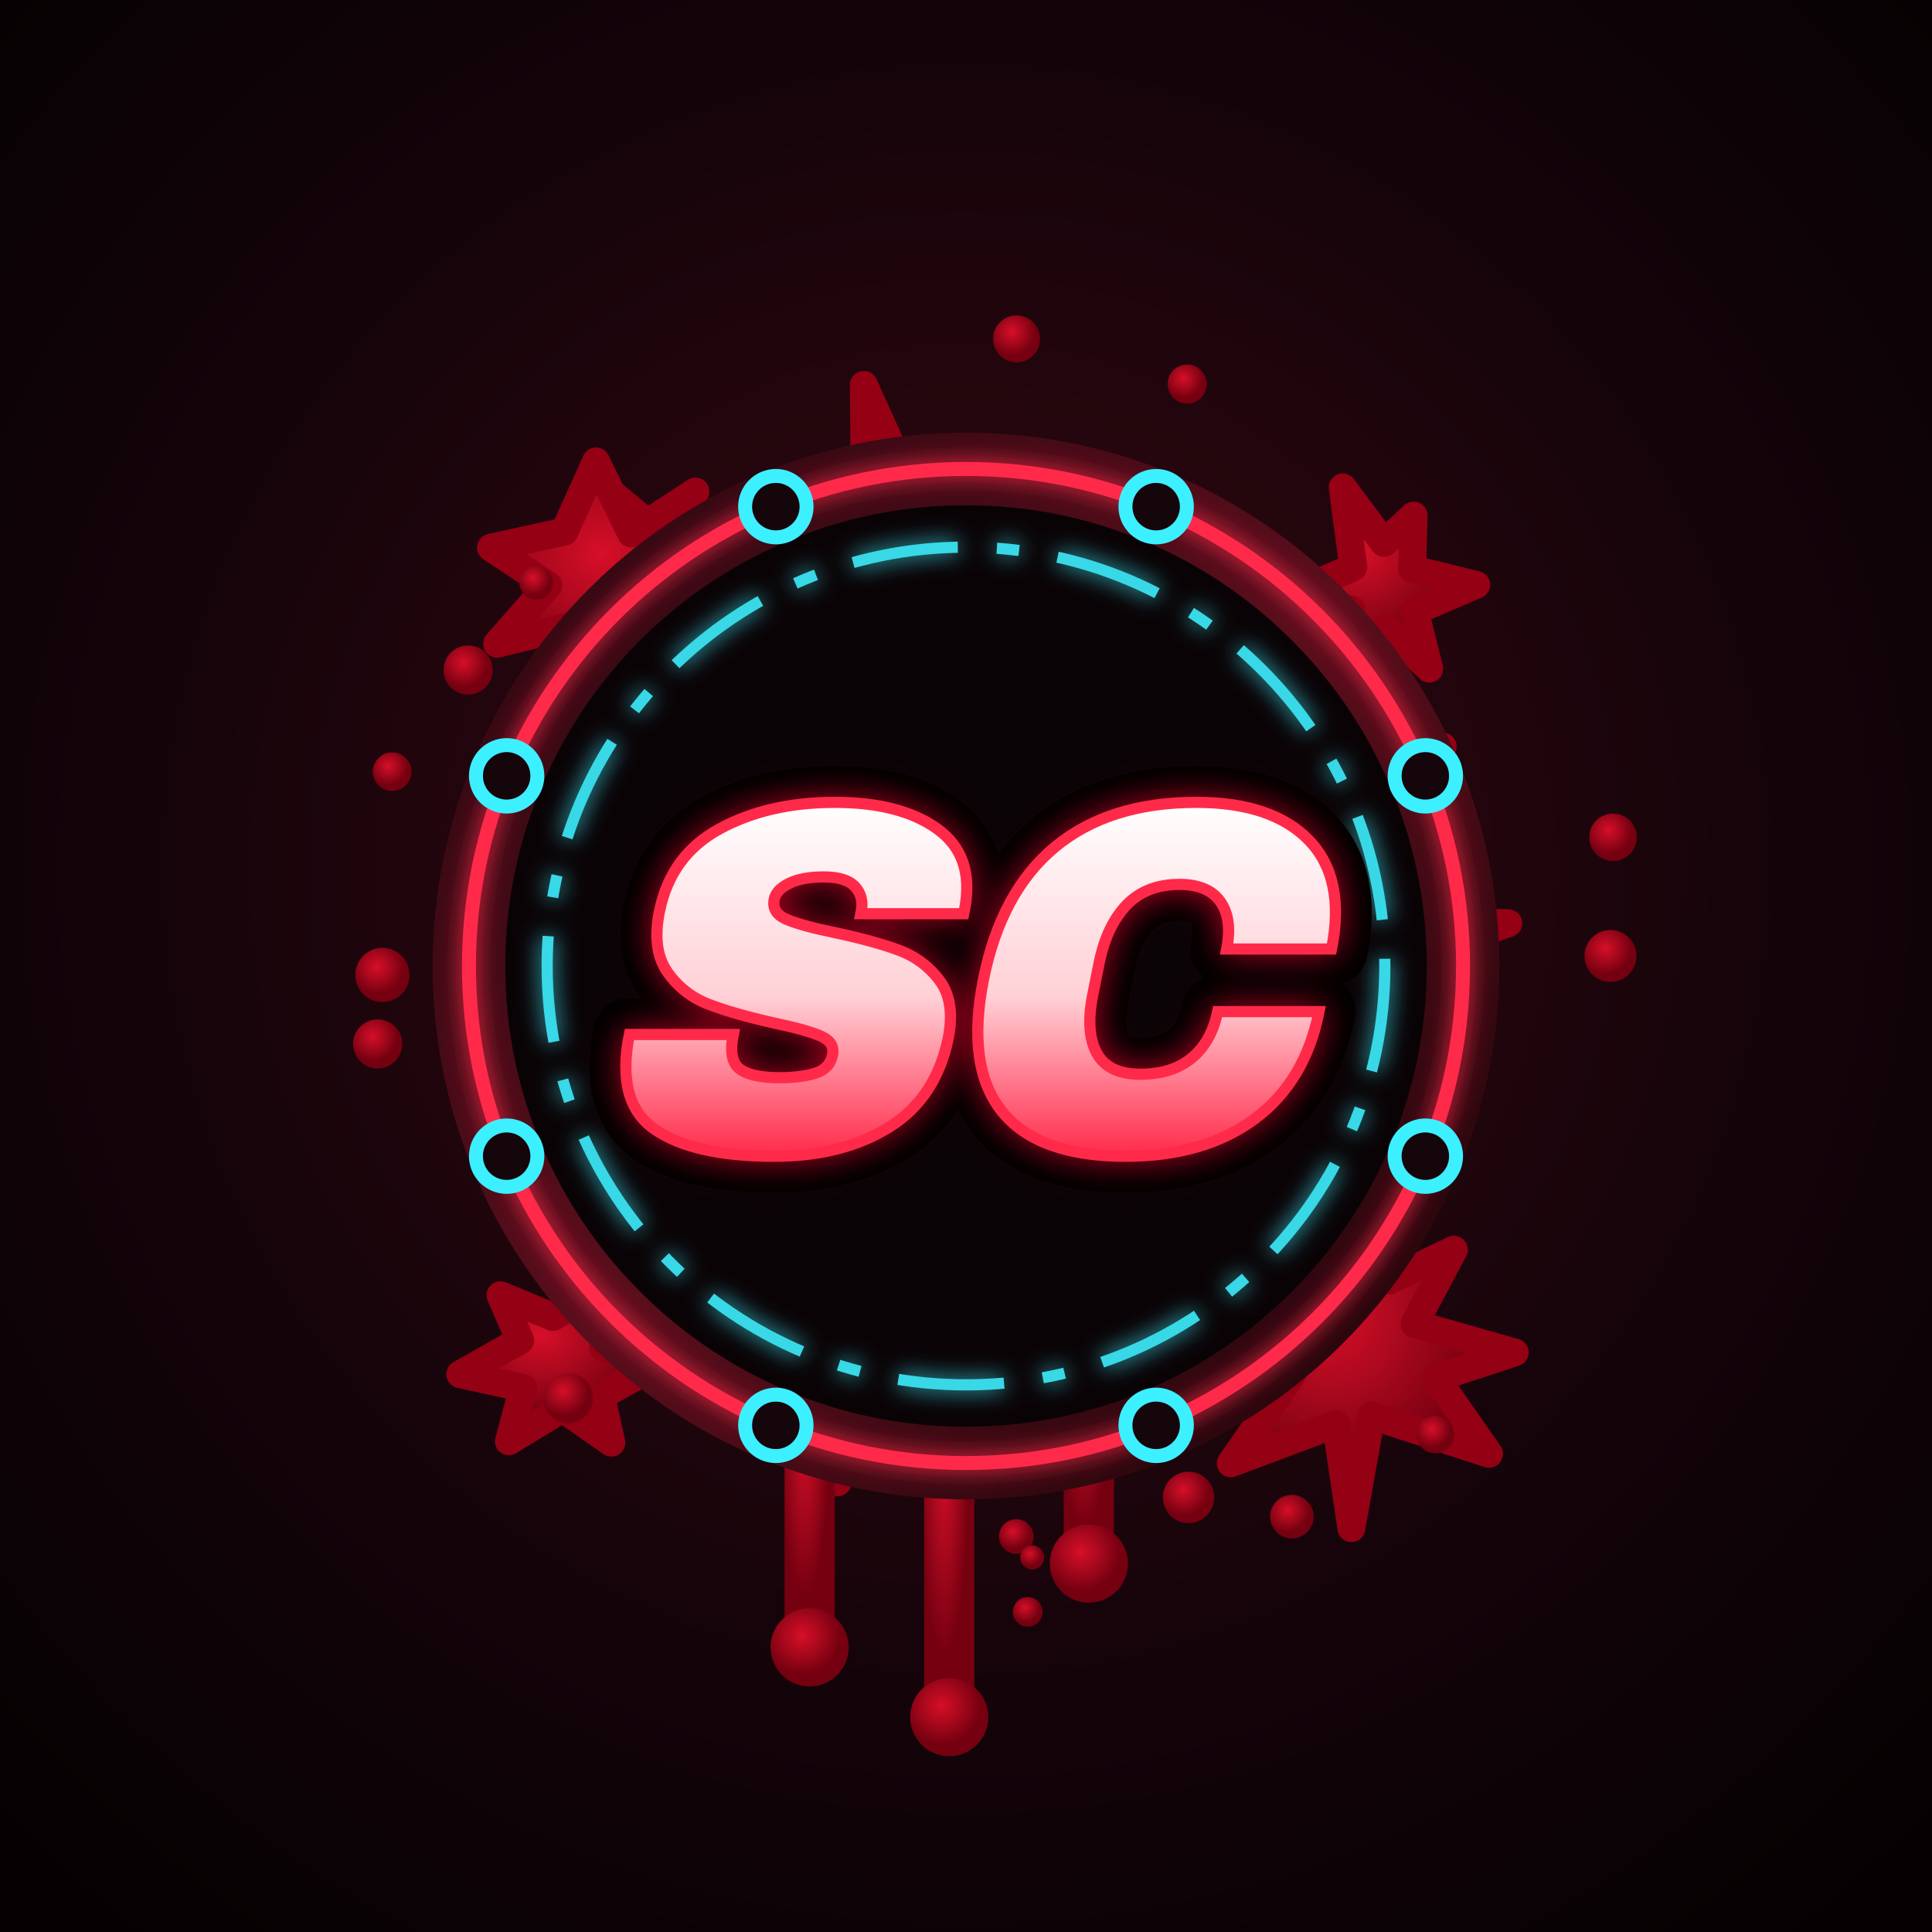
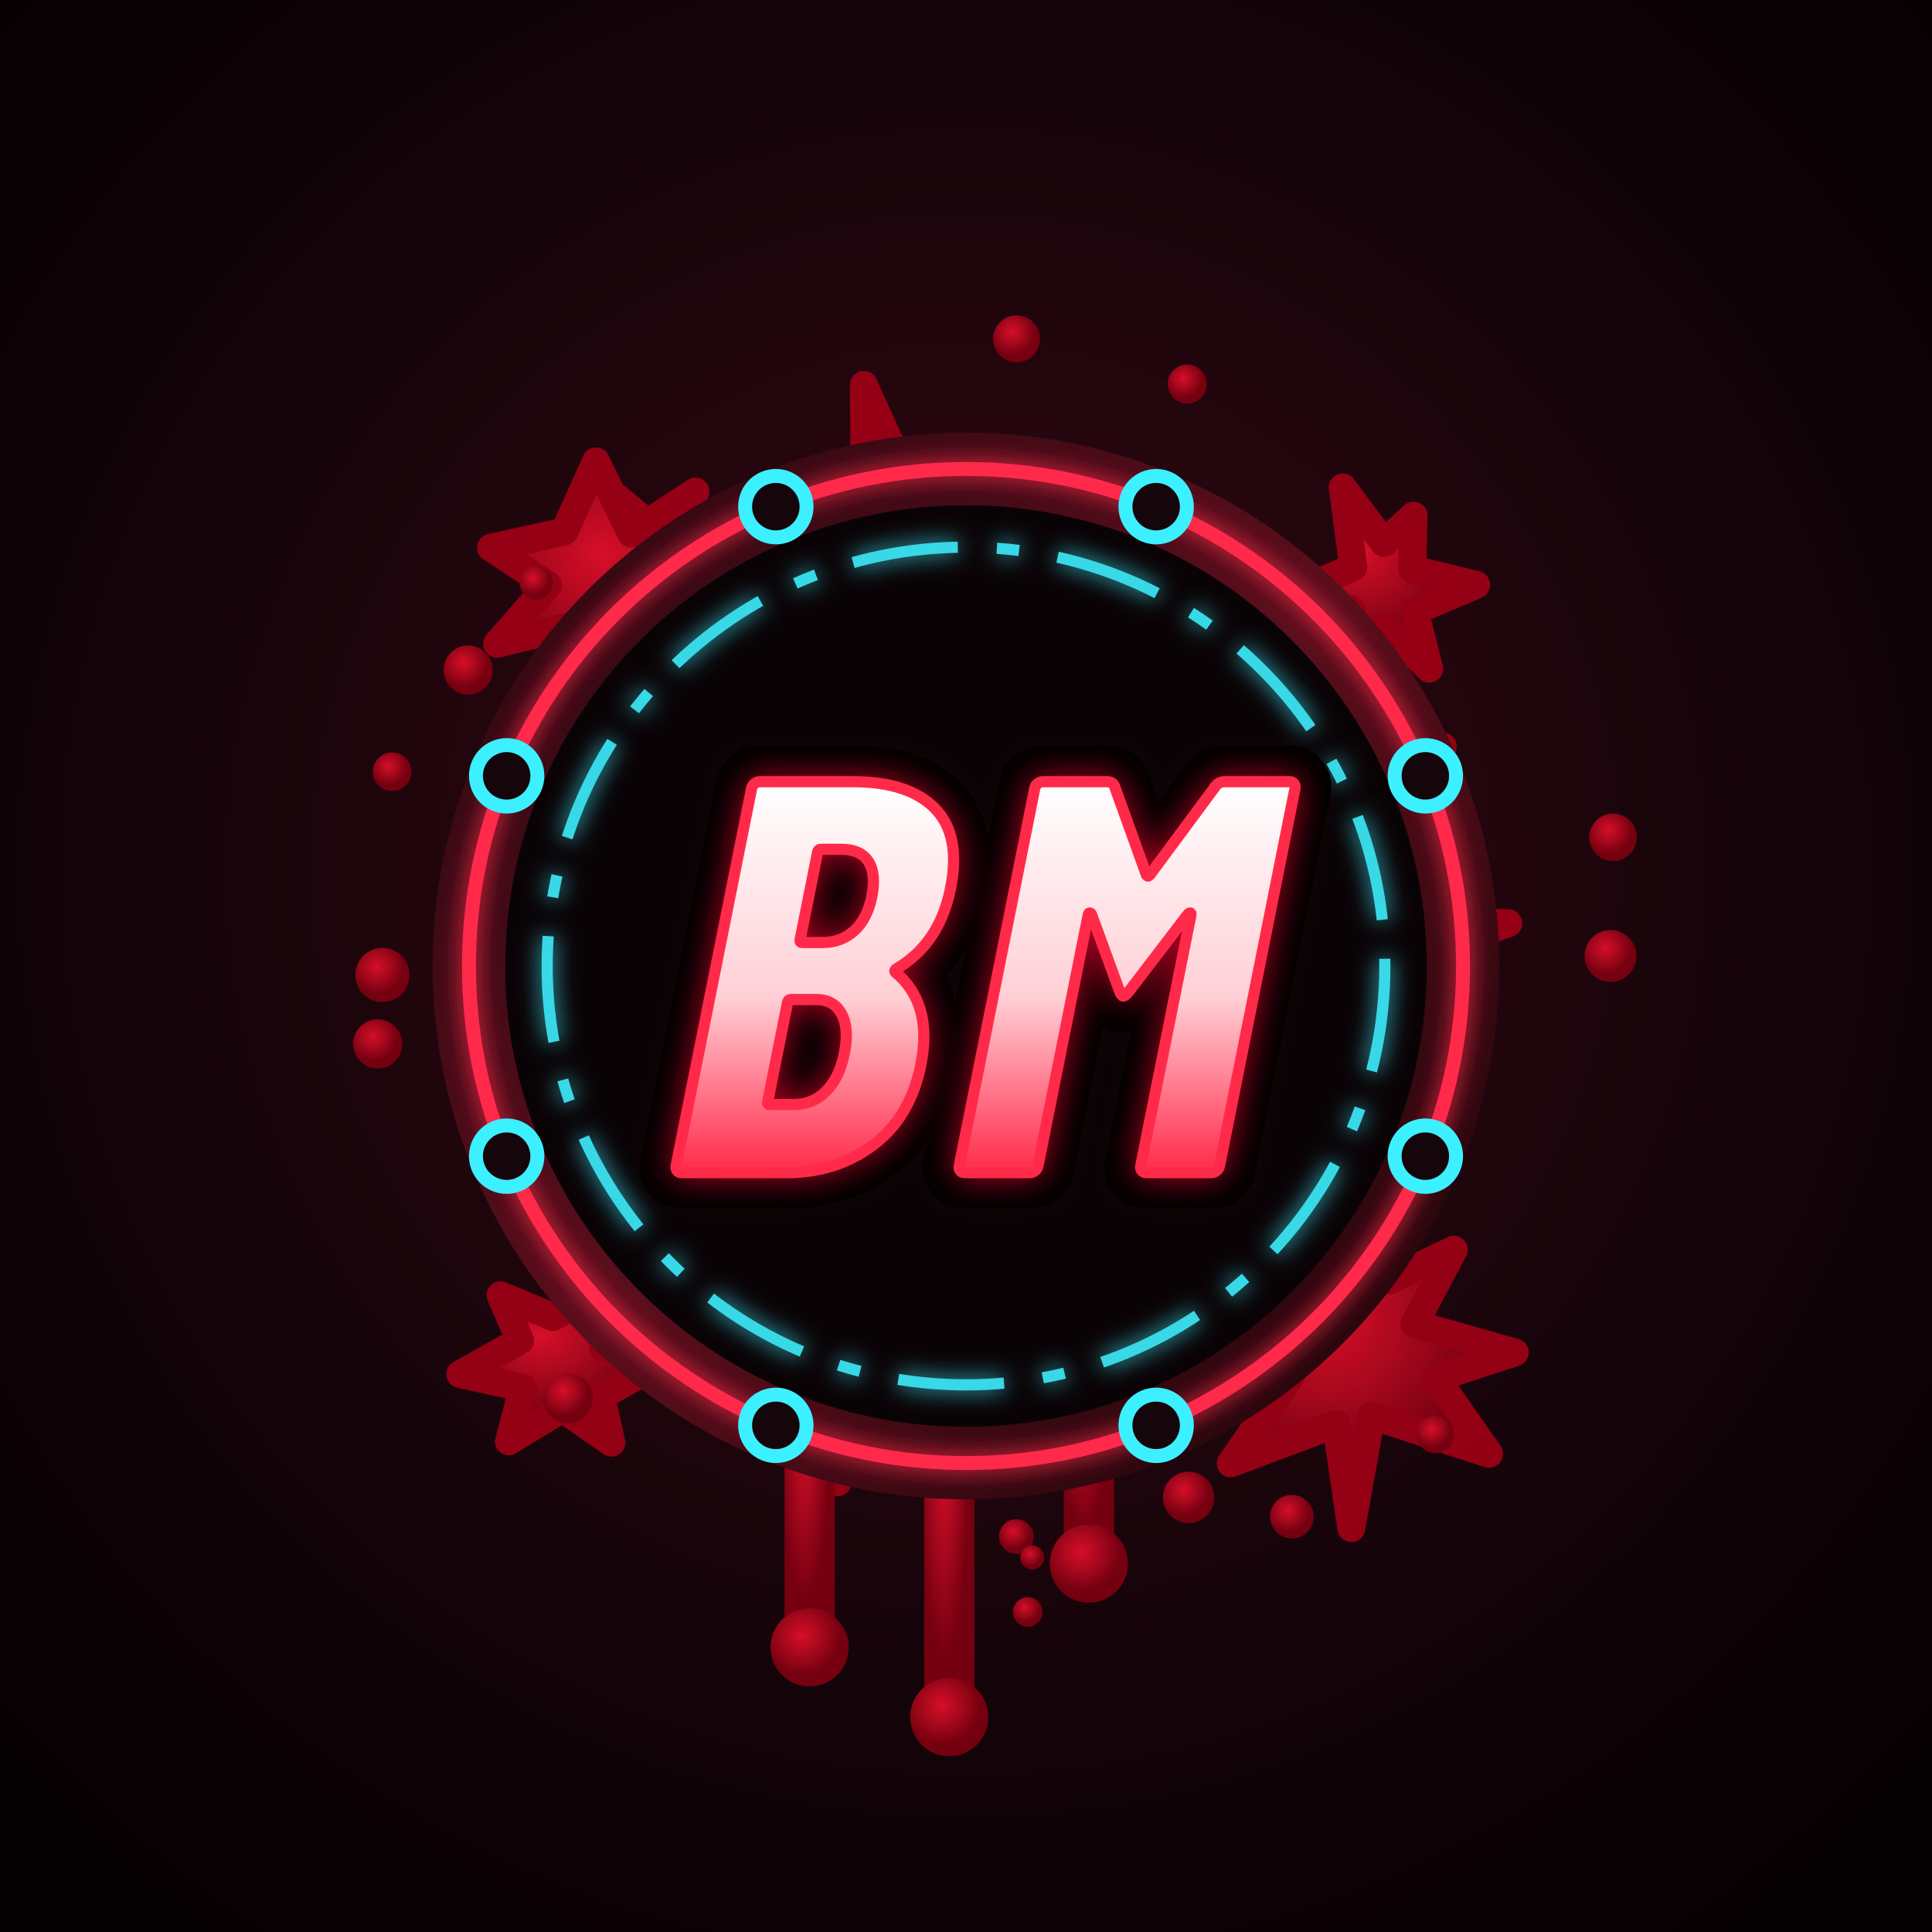
<svg xmlns="http://www.w3.org/2000/svg" viewBox="0 0 512 512" width="512" height="512">
  <defs>
    <radialGradient id="bg" cx="50%" cy="45%" r="70%">
      <stop offset="0" stop-color="#3a0812" />
      <stop offset=".6" stop-color="#14040a" />
      <stop offset="1" stop-color="#050102" />
    </radialGradient>
    <radialGradient id="blood" cx="40%" cy="35%">
      <stop offset="0" stop-color="#e0102a" />
      <stop offset="1" stop-color="#7a0010" />
    </radialGradient>
    <linearGradient id="ring" x1="0" y1="0" x2="1" y2="1">
      <stop offset="0" stop-color="#2a0710" />
      <stop offset=".5" stop-color="#5a0e1c" />
      <stop offset="1" stop-color="#1a0408" />
    </linearGradient>
    <linearGradient id="mono" x1="0" y1="0" x2="0" y2="1">
      <stop offset="0" stop-color="#ffffff" />
      <stop offset=".55" stop-color="#ffd0d6" />
      <stop offset="1" stop-color="#ff2a4a" />
    </linearGradient>
    <filter id="glow" x="-20%" y="-20%" width="140%" height="140%">
      <feGaussianBlur stdDeviation="4" result="b" />
      <feMerge>
        <feMergeNode in="b" />
        <feMergeNode in="SourceGraphic" />
      </feMerge>
    </filter>
    <filter id="glowr" x="-20%" y="-20%" width="140%" height="140%">
      <feGaussianBlur stdDeviation="6" result="b" />
      <feFlood flood-color="#ff0030" flood-opacity=".7" />
      <feComposite in2="b" operator="in" />
      <feMerge>
        <feMergeNode />
        <feMergeNode in="SourceGraphic" />
      </feMerge>
    </filter>
  </defs>
  <rect width="512" height="512" fill="url(#bg)" />
  <g transform="translate(256 256) scale(0.74) translate(-256 -256)">
    <g fill="url(#blood)" opacity=".95">
      <polygon points="450.2,240.7 343.0,277.9 390.7,349.9 329.7,319.4 340.0,409.5 255.5,341.4 210.0,440.9 221.9,323.1 108.4,413.1 176.5,306.3 96.4,294.1 167.0,249.1 98.1,219.7 189.5,202.2 125.4,83.6 220.4,162.7 219.4,47.9 268.6,156.5 341.8,113.6 300.0,192.4 426.7,177.4 333.6,236.4" stroke="#9a0014" stroke-width="10" stroke-linejoin="round" />
      <polygon points="185.1,122.0 152.9,133.7 162.9,168.0 138.1,141.2 111.3,170.1 116.0,133.8 88.1,140.6 106.4,119.7 85.9,106.2 112.2,100.4 123.5,75.3 136.1,101.1 159.1,86.1 151.6,105.3" stroke="#9a0014" stroke-width="10" stroke-linejoin="round" />
      <polygon points="452.5,394.4 424.4,403.6 443.3,430.7 401.2,417.0 394.0,457.3 388.5,420.0 350.8,434.1 372.7,402.5 342.9,399.1 366.2,383.0 350.0,347.5 382.8,368.2 388.3,339.6 407.6,368.6 430.7,357.6 416.6,384.2" stroke="#9a0014" stroke-width="10" stroke-linejoin="round" />
      <polygon points="438.7,119.5 416.7,128.9 421.9,149.5 406.4,134.8 385.7,150.6 394.0,128.3 368.9,124.5 394.7,113.2 390.9,84.6 405.7,104.5 416.3,94.7 415.8,113.9" stroke="#9a0014" stroke-width="10" stroke-linejoin="round" />
      <polygon points="148.1,397.2 125.3,410.0 129.0,426.7 111.5,414.5 92.3,426.2 97.4,407.1 74.9,402.2 96.3,390.1 89.3,373.9 108.1,381.7 132.9,367.6 126.1,392.7" stroke="#9a0014" stroke-width="10" stroke-linejoin="round" />
      <circle cx="372.7" cy="453.2" r="7.8" />
      <circle cx="45.3" cy="283.9" r="8.8" />
      <circle cx="335.2" cy="47.6" r="7.0" />
      <circle cx="274.0" cy="460.3" r="6.2" />
      <circle cx="77.7" cy="150.0" r="8.8" />
      <circle cx="279.7" cy="467.8" r="4.3" />
      <circle cx="486.8" cy="252.4" r="9.3" />
      <circle cx="102.1" cy="118.8" r="6.0" />
      <circle cx="47.0" cy="259.2" r="9.7" />
      <circle cx="113.5" cy="410.8" r="8.9" />
      <circle cx="424.1" cy="423.8" r="6.7" />
      <circle cx="50.5" cy="186.4" r="6.9" />
      <circle cx="335.7" cy="446.3" r="9.2" />
      <circle cx="278.1" cy="487.3" r="5.3" />
      <circle cx="487.7" cy="209.9" r="8.5" />
      <circle cx="274.1" cy="31.4" r="8.4" />
      <rect x="191" y="380" width="18" height="120" rx="9" />
      <circle cx="200" cy="500" r="14" />
      <rect x="291" y="380" width="18" height="90" rx="9" />
      <circle cx="300" cy="470" r="14" />
      <rect x="241" y="380" width="18" height="145" rx="9" />
      <circle cx="250" cy="525" r="14" />
    </g>
    <circle cx="256" cy="256" r="178" fill="#0a0306" stroke="url(#ring)" stroke-width="26" />
    <circle cx="256" cy="256" r="178" fill="none" stroke="#ff2a4a" stroke-width="5" filter="url(#glow)" />
    <circle cx="256" cy="256" r="150" fill="none" stroke="#3cf0ff" stroke-width="4" stroke-dasharray="38 14 8 14" opacity=".9" filter="url(#glow)" />
    <circle cx="420.5" cy="324.1" r="11" fill="#14060a" stroke="#3cf0ff" stroke-width="5" />
    <circle cx="324.1" cy="420.5" r="11" fill="#14060a" stroke="#3cf0ff" stroke-width="5" />
    <circle cx="187.9" cy="420.5" r="11" fill="#14060a" stroke="#3cf0ff" stroke-width="5" />
    <circle cx="91.5" cy="324.1" r="11" fill="#14060a" stroke="#3cf0ff" stroke-width="5" />
    <circle cx="91.5" cy="187.9" r="11" fill="#14060a" stroke="#3cf0ff" stroke-width="5" />
    <circle cx="187.9" cy="91.5" r="11" fill="#14060a" stroke="#3cf0ff" stroke-width="5" />
    <circle cx="324.1" cy="91.5" r="11" fill="#14060a" stroke="#3cf0ff" stroke-width="5" />
    <circle cx="420.5" cy="187.9" r="11" fill="#14060a" stroke="#3cf0ff" stroke-width="5" />
-     <path d="M255.599 235.136 255.172 237.272H218.326L218.468 236.56Q219.536 231.22 216.332 227.66Q213.128 224.1 205.118 224.1Q197.286 224.1 192.64 226.414Q187.994 228.728 187.318 232.11Q186.357 236.916 191.59 239.23Q196.823 241.544 208.963 244.036Q223.132 247.062 231.996 250.355Q240.86 253.648 246.485 261.124Q252.11 268.6 249.725 281.416Q245.382 303.132 228.596 313.634Q211.811 324.136 187.247 324.136Q158.589 324.136 144.58 314.524Q130.572 304.912 135.449 280.526H172.651Q170.8 289.782 174.983 292.897Q179.166 296.012 189.312 296.012Q196.788 296.012 202.003 294.41Q207.218 292.808 208.215 287.824Q209.105 283.374 204.121 281.149Q199.137 278.924 187.354 276.432Q173.042 273.228 163.947 269.757Q154.851 266.286 149.155 258.276Q143.459 250.266 146.2 236.56Q150.223 216.446 167.702 206.923Q185.182 197.4 209.034 197.4Q232.53 197.4 245.755 206.923Q258.981 216.446 255.599 235.136ZM386.908 249.91H349.35Q351.486 239.23 347.125 233.0Q342.764 226.77 332.44 226.77Q320.514 226.77 313.412 234.246Q306.31 241.722 303.64 255.072L301.361 266.464Q298.727 279.636 302.821 287.201Q306.915 294.766 318.485 294.766Q329.877 294.766 336.926 288.892Q343.974 283.018 346.11 272.338H382.422Q377.403 297.436 359.336 310.786Q341.269 324.136 313.145 324.136Q281.817 324.136 268.912 308.116Q256.007 292.096 262.272 260.768Q268.538 229.44 287.851 213.42Q307.164 197.4 338.492 197.4Q365.726 197.4 378.845 211.017Q391.963 224.634 386.908 249.91Z" fill="none" stroke="#000" stroke-width="26" stroke-linejoin="round" />
-     <path d="M255.599 235.136 255.172 237.272H218.326L218.468 236.56Q219.536 231.22 216.332 227.66Q213.128 224.1 205.118 224.1Q197.286 224.1 192.64 226.414Q187.994 228.728 187.318 232.11Q186.357 236.916 191.59 239.23Q196.823 241.544 208.963 244.036Q223.132 247.062 231.996 250.355Q240.86 253.648 246.485 261.124Q252.11 268.6 249.725 281.416Q245.382 303.132 228.596 313.634Q211.811 324.136 187.247 324.136Q158.589 324.136 144.58 314.524Q130.572 304.912 135.449 280.526H172.651Q170.8 289.782 174.983 292.897Q179.166 296.012 189.312 296.012Q196.788 296.012 202.003 294.41Q207.218 292.808 208.215 287.824Q209.105 283.374 204.121 281.149Q199.137 278.924 187.354 276.432Q173.042 273.228 163.947 269.757Q154.851 266.286 149.155 258.276Q143.459 250.266 146.2 236.56Q150.223 216.446 167.702 206.923Q185.182 197.4 209.034 197.4Q232.53 197.4 245.755 206.923Q258.981 216.446 255.599 235.136ZM386.908 249.91H349.35Q351.486 239.23 347.125 233.0Q342.764 226.77 332.44 226.77Q320.514 226.77 313.412 234.246Q306.31 241.722 303.64 255.072L301.361 266.464Q298.727 279.636 302.821 287.201Q306.915 294.766 318.485 294.766Q329.877 294.766 336.926 288.892Q343.974 283.018 346.11 272.338H382.422Q377.403 297.436 359.336 310.786Q341.269 324.136 313.145 324.136Q281.817 324.136 268.912 308.116Q256.007 292.096 262.272 260.768Q268.538 229.44 287.851 213.42Q307.164 197.4 338.492 197.4Q365.726 197.4 378.845 211.017Q391.963 224.634 386.908 249.91Z" fill="url(#mono)" stroke="#ff2a4a" stroke-width="4" filter="url(#glowr)" />
+     <path d="M191.9 330.0H154.1Q153.1 330.0 152.54 329.3Q151.98 328.6 152.18 327.6L179.22 192.4Q179.42 191.4 180.26 190.7Q181.1 190.0 182.1 190.0H215.5Q235.5 190.0 244.88 199.6Q254.26 209.2 250.46 228.2Q246.5 248.0 231.1 257.0Q230.18 257.6 230.66 258.2Q244.22 269.4 239.82 291.4Q236.1 310.0 222.9 320.0Q209.7 330.0 191.9 330.0ZM202.86 215.2 196.58 246.6Q196.38 247.6 197.38 247.6H204.58Q211.38 247.6 216.04 243.3Q220.7 239.0 222.26 231.2Q223.9 223.0 221.08 218.6Q218.26 214.2 211.26 214.2H204.06Q203.06 214.2 202.86 215.2ZM212.46 287.2Q214.22 278.4 211.46 273.2Q208.7 268.0 202.3 268.0H193.3Q192.3 268.0 192.1 269.0L184.98 304.6Q184.78 305.6 185.78 305.6H194.58Q201.18 305.6 205.94 300.8Q210.7 296.0 212.46 287.2ZM348.7 190.0H371.9Q372.9 190.0 373.46 190.7Q374.02 191.4 373.82 192.4L346.78 327.6Q346.58 328.6 345.74 329.3Q344.9 330.0 343.9 330.0H320.5Q319.5 330.0 318.94 329.3Q318.38 328.6 318.58 327.6L336.54 237.8Q336.7 237.0 336.3 237.0Q335.9 237.0 335.38 237.6L314.26 265.2Q312.94 266.8 312.34 266.8Q311.74 266.8 311.06 265.2L300.98 237.6Q300.7 237.0 300.3 237.0Q299.9 237.0 299.74 237.8L281.78 327.6Q281.58 328.6 280.74 329.3Q279.9 330.0 278.9 330.0H255.5Q254.5 330.0 253.94 329.3Q253.38 328.6 253.58 327.6L280.62 192.4Q280.82 191.4 281.66 190.7Q282.5 190.0 283.5 190.0H306.5Q308.5 190.0 309.18 191.6L320.62 223.4Q321.06 224.2 321.82 223.4L345.38 191.6Q346.5 190.0 348.7 190.0Z" fill="none" stroke="#000" stroke-width="26" stroke-linejoin="round" />
+     <path d="M191.9 330.0H154.1Q153.1 330.0 152.54 329.3Q151.98 328.6 152.18 327.6L179.22 192.4Q179.42 191.4 180.26 190.7Q181.1 190.0 182.1 190.0H215.5Q235.5 190.0 244.88 199.6Q254.26 209.2 250.46 228.2Q246.5 248.0 231.1 257.0Q230.18 257.6 230.66 258.2Q244.22 269.4 239.82 291.4Q236.1 310.0 222.9 320.0Q209.7 330.0 191.9 330.0ZM202.86 215.2 196.58 246.6Q196.38 247.6 197.38 247.6H204.58Q211.38 247.6 216.04 243.3Q220.7 239.0 222.26 231.2Q223.9 223.0 221.08 218.6Q218.26 214.2 211.26 214.2H204.06Q203.06 214.2 202.86 215.2ZM212.46 287.2Q214.22 278.4 211.46 273.2Q208.7 268.0 202.3 268.0H193.3Q192.3 268.0 192.1 269.0L184.98 304.6Q184.78 305.6 185.78 305.6H194.58Q201.18 305.6 205.94 300.8Q210.7 296.0 212.46 287.2ZM348.7 190.0H371.9Q372.9 190.0 373.46 190.7Q374.02 191.4 373.82 192.4L346.78 327.6Q346.58 328.6 345.74 329.3Q344.9 330.0 343.9 330.0H320.5Q319.5 330.0 318.94 329.3Q318.38 328.6 318.58 327.6L336.54 237.8Q336.7 237.0 336.3 237.0Q335.9 237.0 335.38 237.6L314.26 265.2Q312.94 266.8 312.34 266.8Q311.74 266.8 311.06 265.2L300.98 237.6Q300.7 237.0 300.3 237.0Q299.9 237.0 299.74 237.8L281.78 327.6Q281.58 328.6 280.74 329.3Q279.9 330.0 278.9 330.0H255.5Q254.5 330.0 253.94 329.3Q253.38 328.6 253.58 327.6L280.62 192.4Q280.82 191.4 281.66 190.7Q282.5 190.0 283.5 190.0H306.5Q308.5 190.0 309.18 191.6L320.62 223.4Q321.06 224.2 321.82 223.4L345.38 191.6Q346.5 190.0 348.7 190.0Z" fill="url(#mono)" stroke="#ff2a4a" stroke-width="4" filter="url(#glowr)" />
  </g>
</svg>
